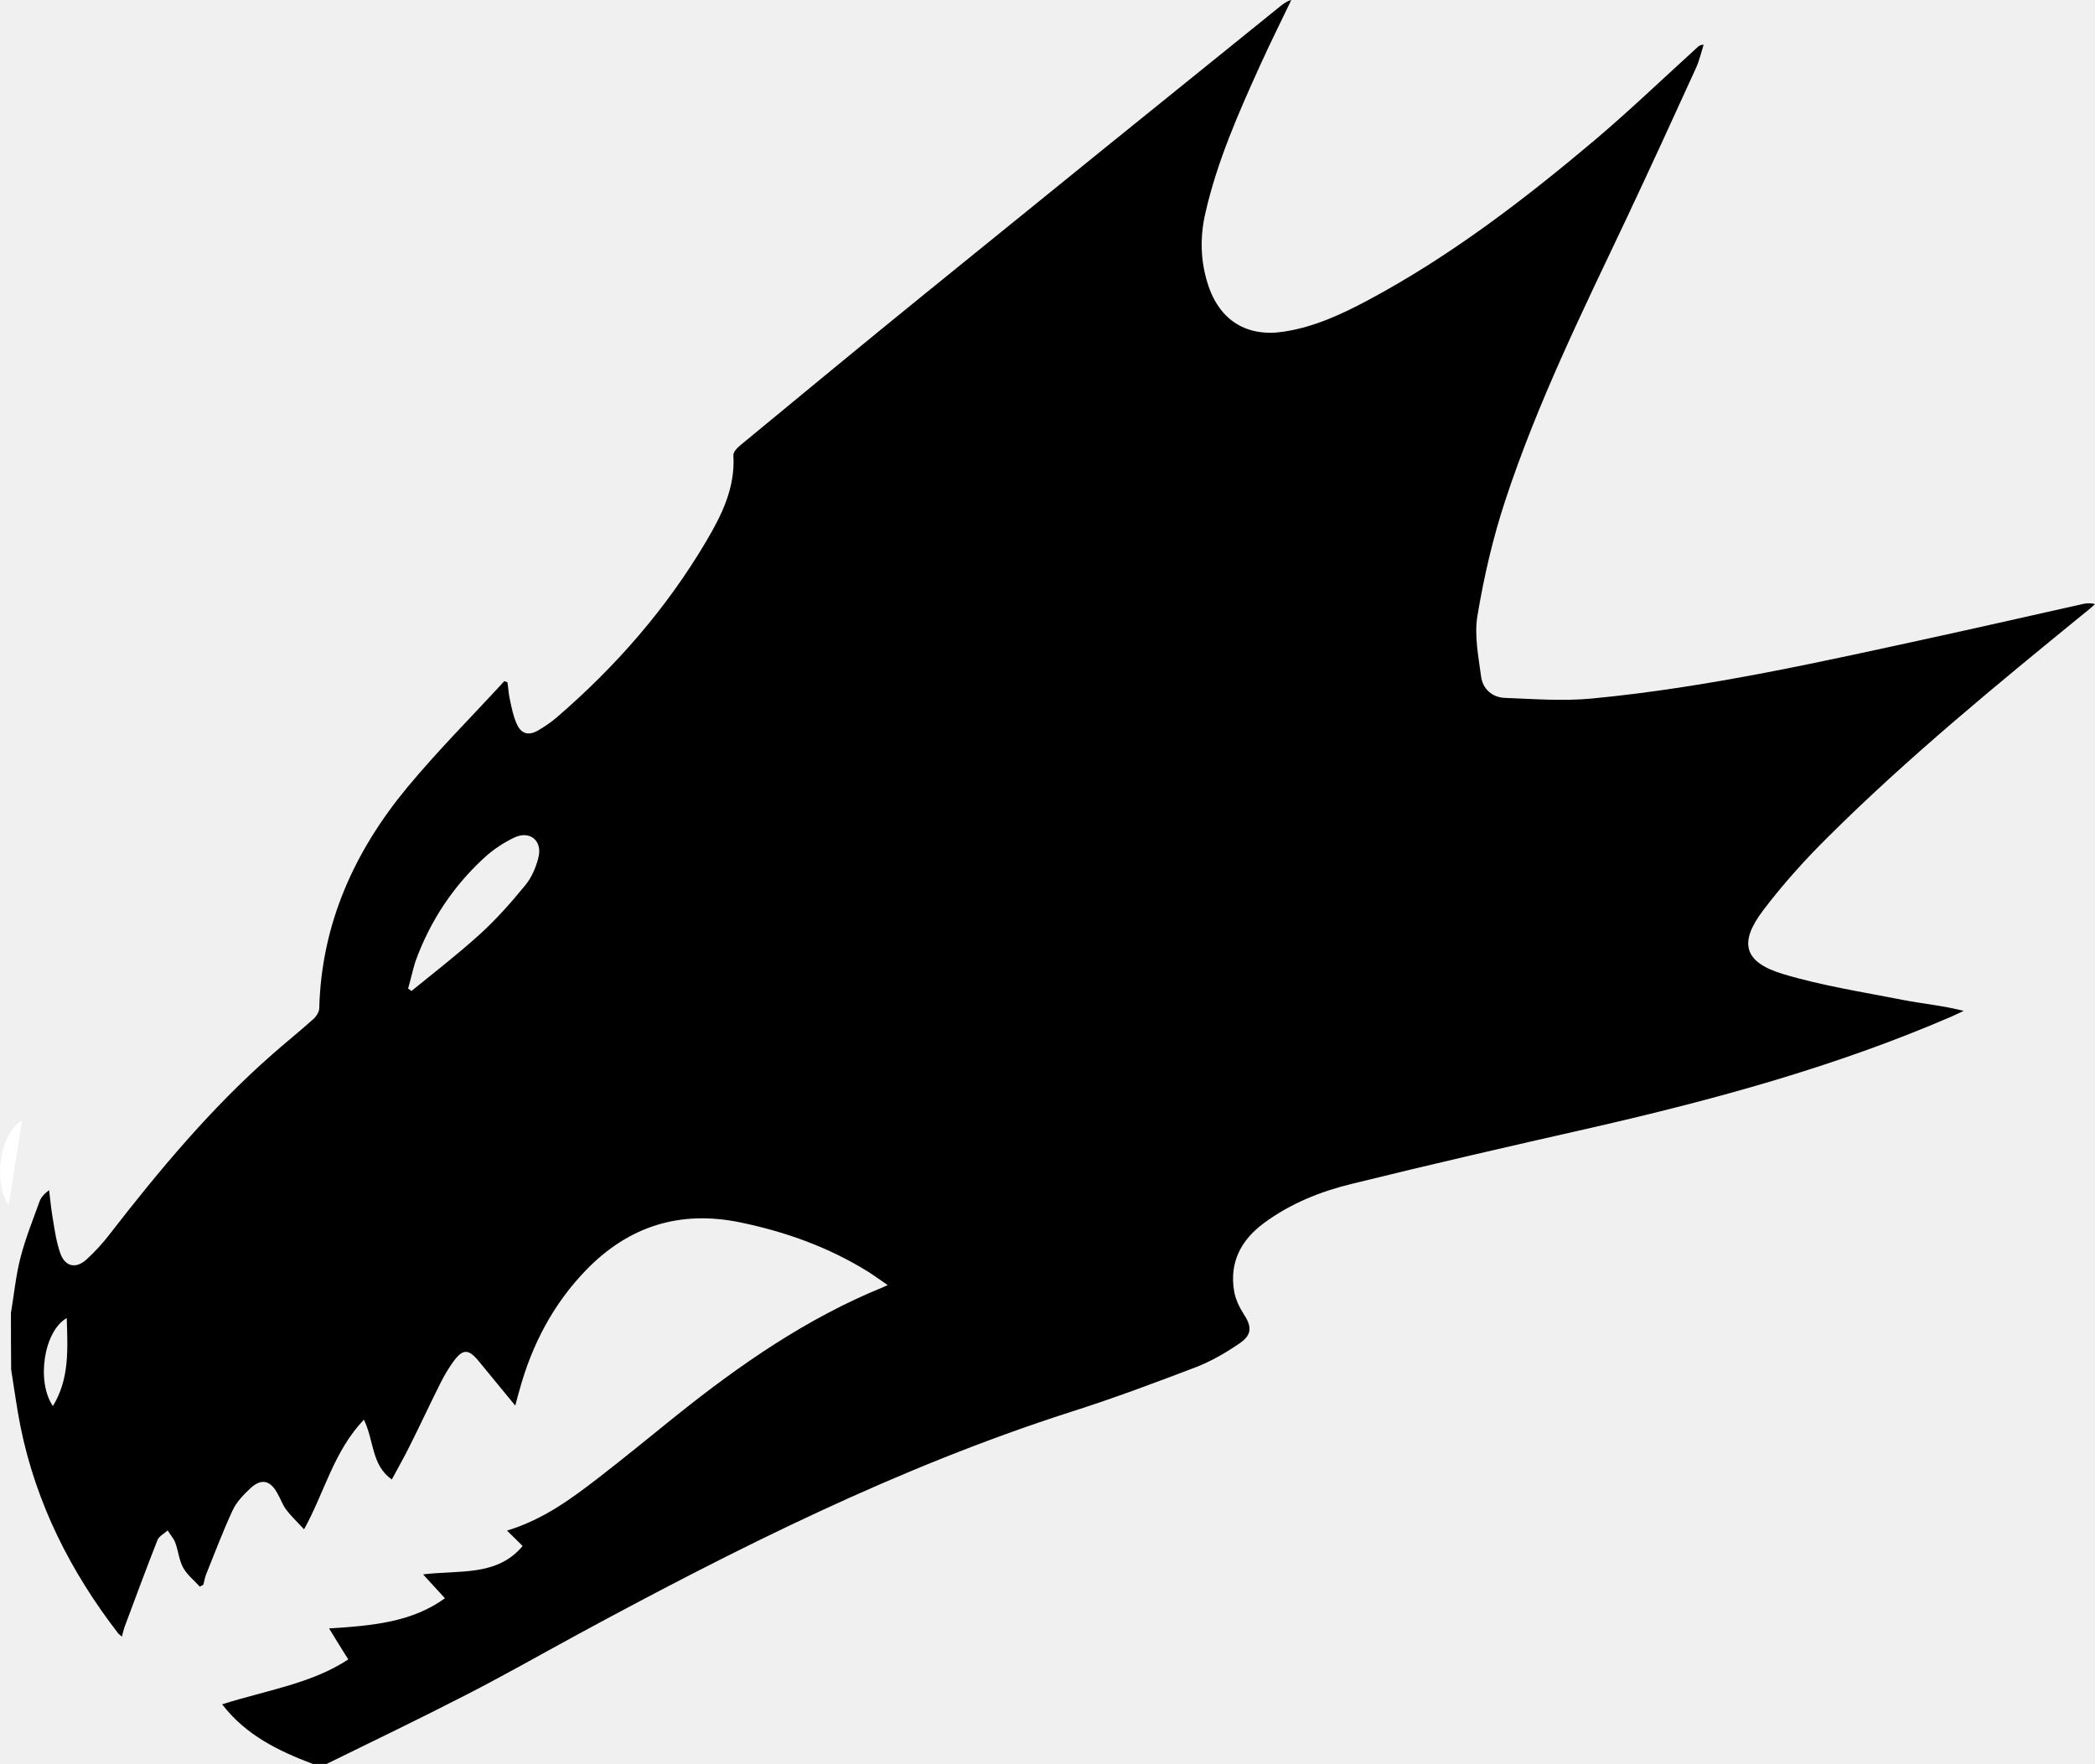
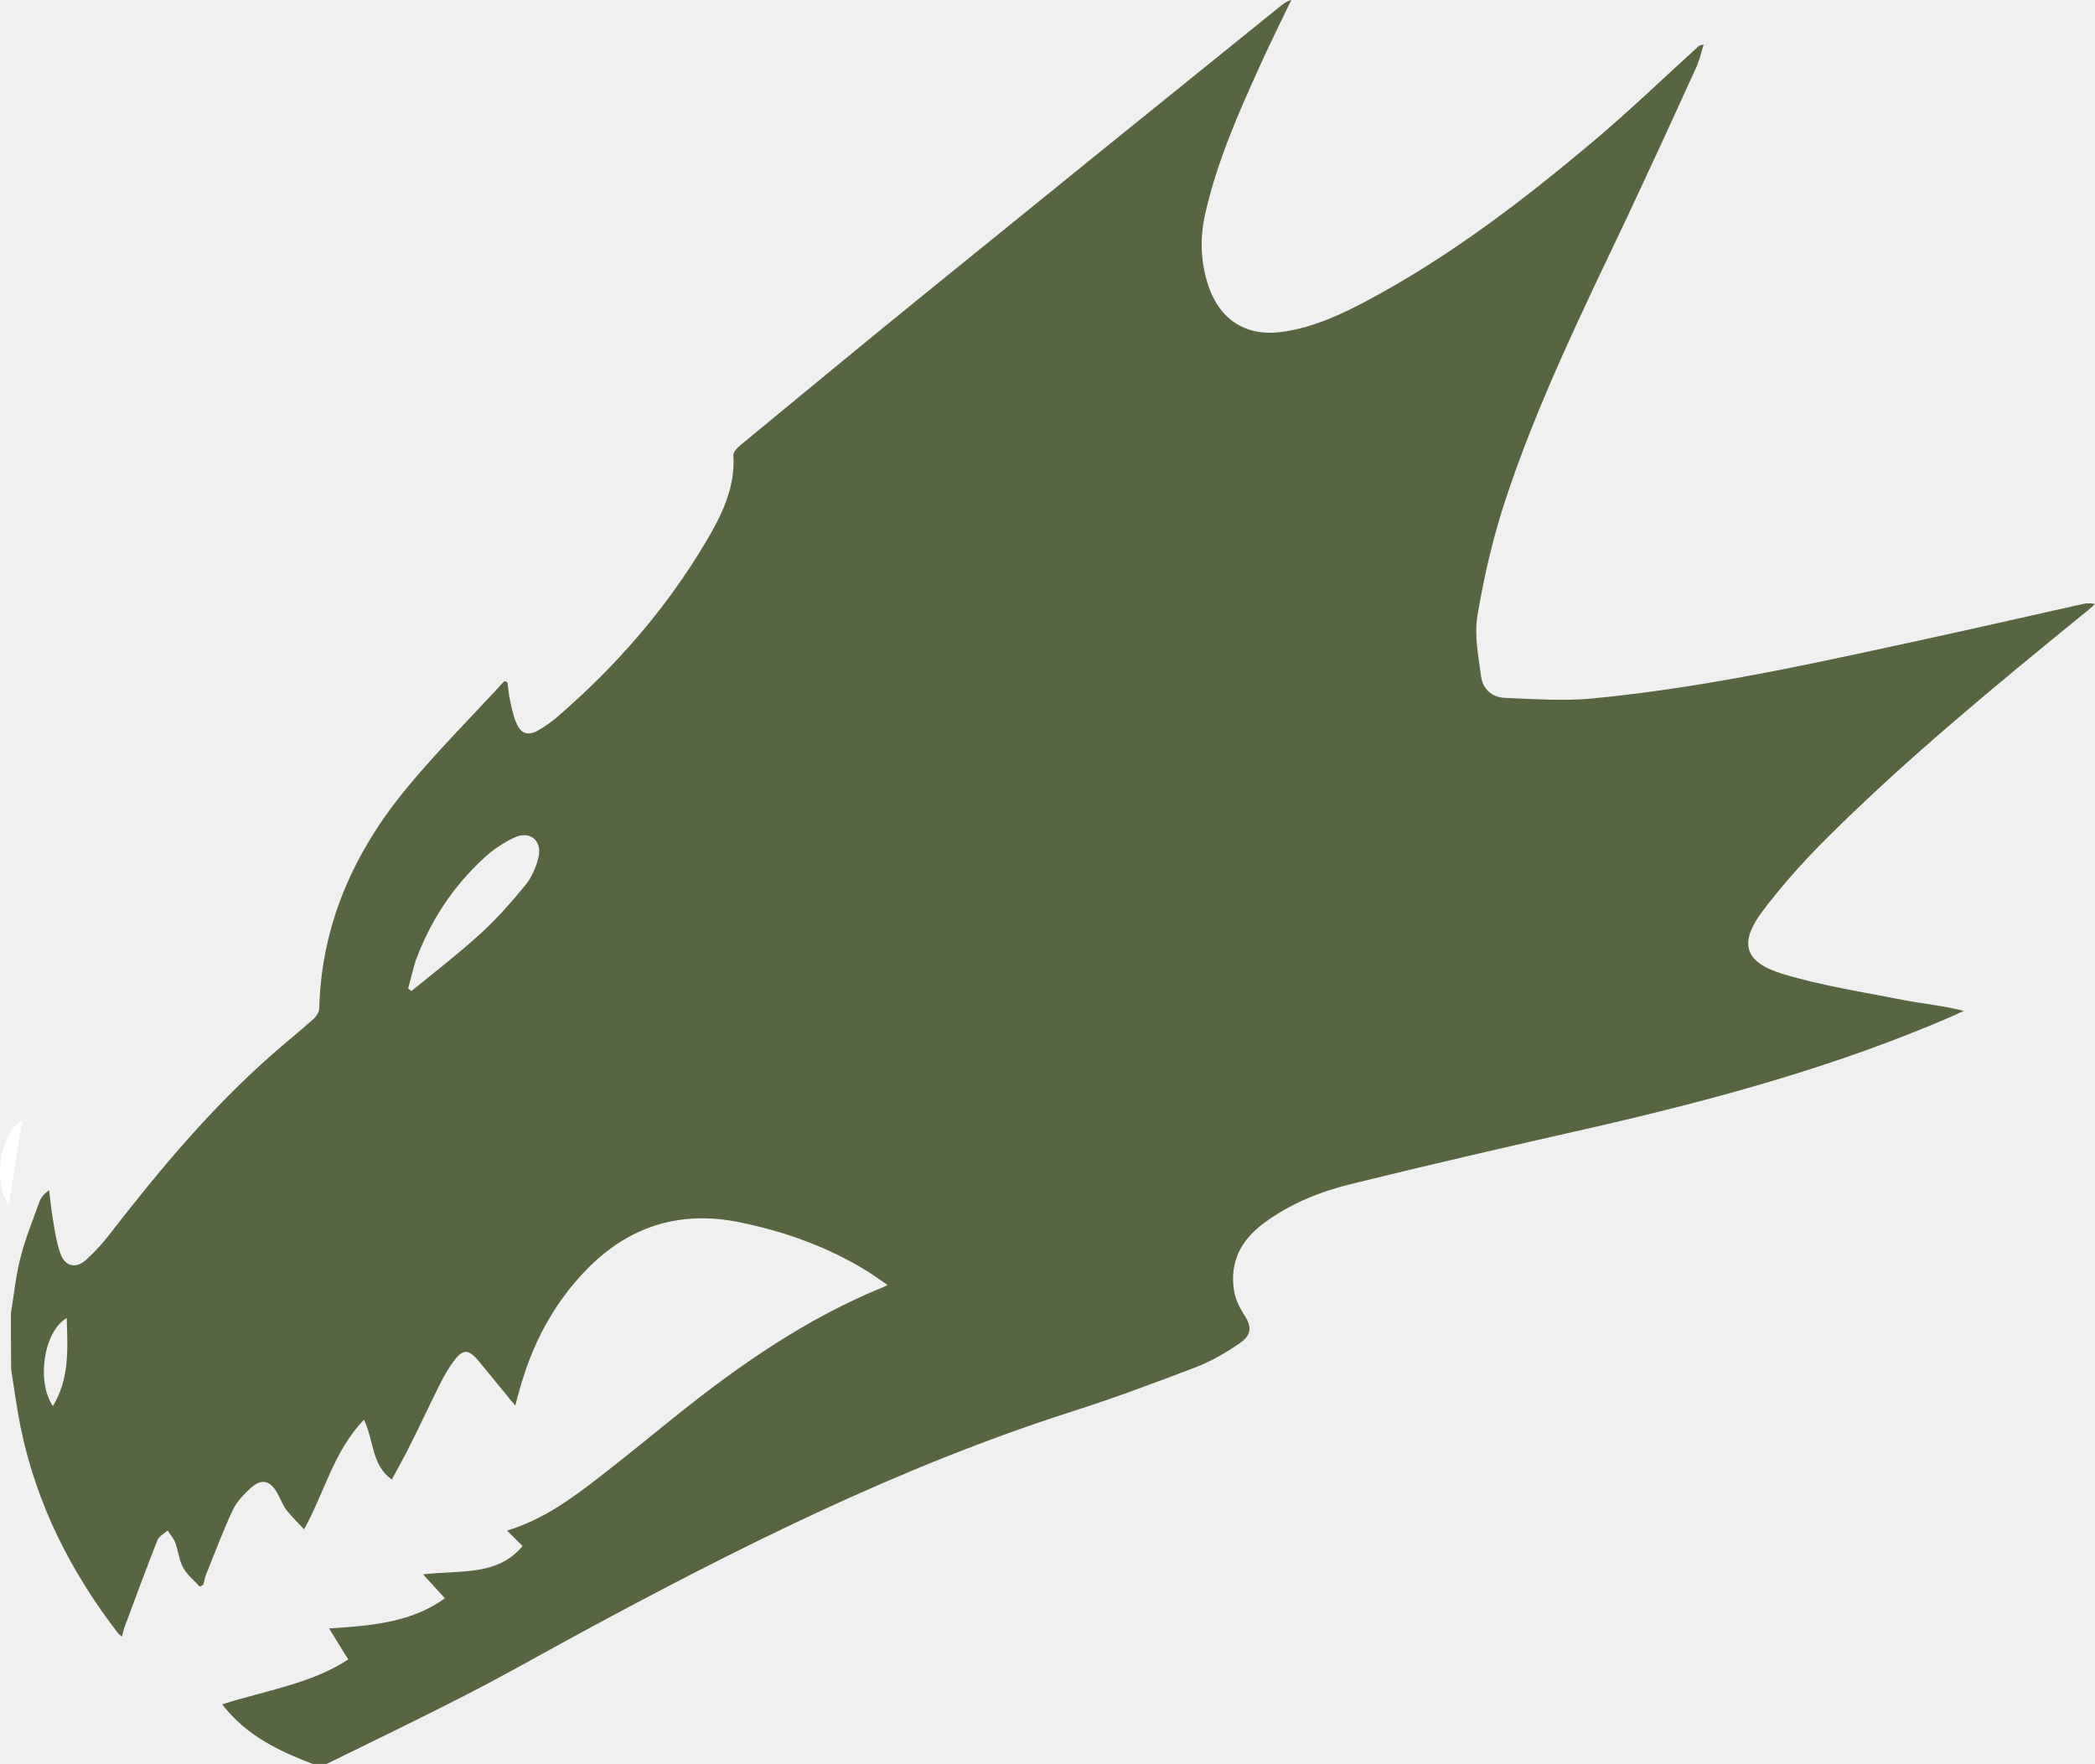
<svg xmlns="http://www.w3.org/2000/svg" version="1.1" id="Layer_1" x="0px" y="0px" viewBox="0 0 938.4 789.8" style="enable-background:new 0 0 938.4 789.8;" xml:space="preserve">
-   <style type="text/css">
+   <defs id="defs13" />
+   <style type="text/css" id="style2">
	.st0{fill:#FFFFFF;}
</style>
-   <g>
-     <path d="M4.9,588.1c1.4-8.3,2.2-16.8,4.3-24.9c2.2-8.5,5.5-16.7,8.5-25c0.7-1.9,2.1-3.5,4.3-5.1c0.5,4.2,0.9,8.3,1.6,12.5   c0.9,5.3,1.6,10.7,3.4,15.7c2.1,6.1,7,7.2,11.8,2.8c3.8-3.5,7.4-7.4,10.5-11.5c22.1-28.5,45.2-56.2,72.4-80.1   c6.1-5.4,12.5-10.5,18.5-15.9c1.4-1.2,2.8-3.3,2.8-5c1-37.9,15.8-70.4,39.5-99c13.7-16.5,28.9-31.7,43.4-47.5   c0.5,0.2,1,0.3,1.4,0.5c0.4,2.6,0.5,5.2,1.1,7.8c0.8,3.7,1.5,7.5,3.1,10.9c1.9,4.4,5.2,5.3,9.3,3c3-1.7,5.9-3.7,8.5-5.9   c26.5-22.8,49.2-48.8,67-78.9c7-11.8,13.1-24.1,12.2-38.6c-0.1-1.5,1.9-3.5,3.4-4.7c27.3-22.5,54.5-45,82-67.3   C467.1,88.7,520.3,45.7,573.6,2.7c1.4-1.1,2.8-2.2,4.8-2.7c-4.6,9.6-9.4,19.2-13.8,28.9c-9.8,21.6-19.4,43.3-24.7,66.6   c-2.5,10.9-2.2,21.7,1.3,32.3c5.3,16,17.6,23.4,34.2,20.7c13.4-2.1,25.5-7.7,37.3-14c36.9-19.7,69.9-45,101.7-71.8   c15.7-13.3,30.6-27.6,45.9-41.5c0.6-0.6,1.2-1.1,2.8-1.2c-1.1,3.5-1.9,7.1-3.4,10.4c-10.1,22.2-20.3,44.4-30.7,66.5   c-19.8,41.8-40.3,83.3-54.8,127.4c-5.5,16.7-9.5,34-12.4,51.4c-1.5,8.7,0.4,18.2,1.6,27.2c0.7,5.7,5,9.5,10.7,9.7   c12.9,0.5,26,1.5,38.8,0.3c52.5-5,103.9-16.7,155.4-27.9c21.5-4.7,42.9-9.6,64.4-14.4c1.7-0.4,3.5-0.6,5.7,0   c-1.4,1.2-2.7,2.5-4.2,3.6c-39.6,32.3-79.2,64.7-115.5,100.8c-10.3,10.2-20.1,21.1-28.9,32.7c-11.1,14.6-8.7,23.3,8.9,28.6   c17.3,5.2,35.4,8,53.2,11.5c9.1,1.8,18.4,2.6,27.7,5c-1.8,0.8-3.6,1.7-5.4,2.5c-52,22.5-106.5,37.3-161.6,49.9   c-35.8,8.1-71.6,16.3-107.2,25.1c-14,3.4-27.4,8.8-39.2,17.5c-10.3,7.6-15.6,17.6-13.4,30.6c0.6,3.4,2.2,6.9,4.1,9.9   c3.8,5.7,4.1,9.4-1.5,13.3c-6.1,4.2-12.6,8-19.5,10.7c-18.6,7.1-37.3,14.1-56.2,20.1c-77.6,24.9-149.9,61.2-221.3,99.9   c-16.4,8.9-32.7,18.2-49.3,26.7c-20.8,10.7-41.8,20.8-62.8,31.1c-2.1,0-4.2,0-6.2,0c-15.3-5.8-29.9-12.8-40.6-26.7   c19.8-6.3,39.9-9.2,56.5-20.1c-3-4.8-5.5-8.8-8.6-13.9c19.5-1.2,37.1-2.8,51.9-13.5c-3.4-3.7-6.3-6.9-9.8-10.7   c16.5-2,33.1,1,44.6-12.7c-2.4-2.4-4.4-4.4-7-6.9c16.3-5,28.7-14.2,40.9-23.6c11.8-9.1,23.3-18.6,34.9-27.9   c28.6-22.9,58.6-43.7,92.8-57.6c0.5-0.2,0.9-0.4,1.9-0.9c-3.4-2.3-6.1-4.3-8.8-6c-17.7-11-37-17.9-57.4-22.1   c-26.8-5.5-49.7,1.7-68.7,21.2c-14.8,15.2-24.4,33.5-30,53.9c-0.5,1.8-1,3.5-1.9,7c-6-7.3-11.1-13.5-16.2-19.7   c-4.7-5.8-7.3-5.9-11.6,0.1c-2.1,2.9-4,6.1-5.6,9.3c-4.7,9.3-9,18.7-13.7,28c-2.5,5.1-5.3,10-8.2,15.4c-9.2-6.5-7.9-17.4-12.5-26.8   c-13.6,14.3-17.6,32.5-26.8,49.1c-3-3.2-5.8-5.9-8.1-8.9c-1.6-2.2-2.5-4.9-3.9-7.3c-3.2-5.8-7.2-6.7-12.1-2.1c-3,2.8-6.1,6-7.8,9.6   c-4.4,9.4-8,19.1-11.9,28.7c-0.6,1.5-0.9,3.2-1.3,4.8c-0.5,0.3-1,0.6-1.6,0.9c-2.5-2.8-5.6-5.2-7.4-8.4c-1.9-3.4-2.2-7.6-3.6-11.3   c-0.7-2-2.3-3.6-3.4-5.5c-1.6,1.5-3.9,2.6-4.6,4.4c-5,12.7-9.7,25.5-14.5,38.3c-0.6,1.5-0.9,3.1-1.4,4.9c-0.9-0.8-1.3-1.1-1.6-1.4   c-21.4-27.7-36.8-58.2-43.8-92.6c-1.7-8.5-2.8-17-4.2-25.6C4.9,604.8,4.9,596.4,4.9,588.1z M182.8,442.8c0.5,0.4,1,0.7,1.5,1.1   c10.3-8.4,20.8-16.5,30.6-25.4c7.4-6.7,14.1-14.3,20.4-22c2.9-3.5,4.8-8.1,5.9-12.5c1.8-7.4-3.8-12.1-10.7-8.9   c-4.9,2.3-9.7,5.5-13.7,9.2c-14,12.9-24.2,28.4-30.7,46.3C184.9,434.4,184,438.6,182.8,442.8z M29.9,590.4   c-10.3,5.8-13.7,28.5-6.2,39.4C31.2,617.5,30.3,604.3,29.9,590.4z" />
-     <path class="st0" d="M3.9,539.8c-7.2-10.5-3.9-32.3,6-37.9" />
+   <g fill="#576541" id="g8">
+     <path d="M4.9,588.1c1.4-8.3,2.2-16.8,4.3-24.9c2.2-8.5,5.5-16.7,8.5-25c0.7-1.9,2.1-3.5,4.3-5.1c0.5,4.2,0.9,8.3,1.6,12.5   c0.9,5.3,1.6,10.7,3.4,15.7c2.1,6.1,7,7.2,11.8,2.8c3.8-3.5,7.4-7.4,10.5-11.5c22.1-28.5,45.2-56.2,72.4-80.1   c6.1-5.4,12.5-10.5,18.5-15.9c1.4-1.2,2.8-3.3,2.8-5c1-37.9,15.8-70.4,39.5-99c13.7-16.5,28.9-31.7,43.4-47.5   c0.5,0.2,1,0.3,1.4,0.5c0.4,2.6,0.5,5.2,1.1,7.8c0.8,3.7,1.5,7.5,3.1,10.9c1.9,4.4,5.2,5.3,9.3,3c3-1.7,5.9-3.7,8.5-5.9   c26.5-22.8,49.2-48.8,67-78.9c7-11.8,13.1-24.1,12.2-38.6c-0.1-1.5,1.9-3.5,3.4-4.7c27.3-22.5,54.5-45,82-67.3   C467.1,88.7,520.3,45.7,573.6,2.7c1.4-1.1,2.8-2.2,4.8-2.7c-4.6,9.6-9.4,19.2-13.8,28.9c-9.8,21.6-19.4,43.3-24.7,66.6   c-2.5,10.9-2.2,21.7,1.3,32.3c5.3,16,17.6,23.4,34.2,20.7c13.4-2.1,25.5-7.7,37.3-14c36.9-19.7,69.9-45,101.7-71.8   c15.7-13.3,30.6-27.6,45.9-41.5c0.6-0.6,1.2-1.1,2.8-1.2c-1.1,3.5-1.9,7.1-3.4,10.4c-10.1,22.2-20.3,44.4-30.7,66.5   c-19.8,41.8-40.3,83.3-54.8,127.4c-5.5,16.7-9.5,34-12.4,51.4c-1.5,8.7,0.4,18.2,1.6,27.2c0.7,5.7,5,9.5,10.7,9.7   c12.9,0.5,26,1.5,38.8,0.3c52.5-5,103.9-16.7,155.4-27.9c21.5-4.7,42.9-9.6,64.4-14.4c1.7-0.4,3.5-0.6,5.7,0   c-1.4,1.2-2.7,2.5-4.2,3.6c-39.6,32.3-79.2,64.7-115.5,100.8c-10.3,10.2-20.1,21.1-28.9,32.7c-11.1,14.6-8.7,23.3,8.9,28.6   c17.3,5.2,35.4,8,53.2,11.5c9.1,1.8,18.4,2.6,27.7,5c-1.8,0.8-3.6,1.7-5.4,2.5c-52,22.5-106.5,37.3-161.6,49.9   c-35.8,8.1-71.6,16.3-107.2,25.1c-14,3.4-27.4,8.8-39.2,17.5c-10.3,7.6-15.6,17.6-13.4,30.6c0.6,3.4,2.2,6.9,4.1,9.9   c3.8,5.7,4.1,9.4-1.5,13.3c-6.1,4.2-12.6,8-19.5,10.7c-18.6,7.1-37.3,14.1-56.2,20.1c-77.6,24.9-149.9,61.2-221.3,99.9   c-16.4,8.9-32.7,18.2-49.3,26.7c-20.8,10.7-41.8,20.8-62.8,31.1c-2.1,0-4.2,0-6.2,0c-15.3-5.8-29.9-12.8-40.6-26.7   c19.8-6.3,39.9-9.2,56.5-20.1c-3-4.8-5.5-8.8-8.6-13.9c19.5-1.2,37.1-2.8,51.9-13.5c-3.4-3.7-6.3-6.9-9.8-10.7   c16.5-2,33.1,1,44.6-12.7c-2.4-2.4-4.4-4.4-7-6.9c16.3-5,28.7-14.2,40.9-23.6c11.8-9.1,23.3-18.6,34.9-27.9   c28.6-22.9,58.6-43.7,92.8-57.6c0.5-0.2,0.9-0.4,1.9-0.9c-3.4-2.3-6.1-4.3-8.8-6c-17.7-11-37-17.9-57.4-22.1   c-26.8-5.5-49.7,1.7-68.7,21.2c-14.8,15.2-24.4,33.5-30,53.9c-0.5,1.8-1,3.5-1.9,7c-6-7.3-11.1-13.5-16.2-19.7   c-4.7-5.8-7.3-5.9-11.6,0.1c-2.1,2.9-4,6.1-5.6,9.3c-4.7,9.3-9,18.7-13.7,28c-2.5,5.1-5.3,10-8.2,15.4c-9.2-6.5-7.9-17.4-12.5-26.8   c-13.6,14.3-17.6,32.5-26.8,49.1c-3-3.2-5.8-5.9-8.1-8.9c-1.6-2.2-2.5-4.9-3.9-7.3c-3.2-5.8-7.2-6.7-12.1-2.1c-3,2.8-6.1,6-7.8,9.6   c-4.4,9.4-8,19.1-11.9,28.7c-0.6,1.5-0.9,3.2-1.3,4.8c-0.5,0.3-1,0.6-1.6,0.9c-2.5-2.8-5.6-5.2-7.4-8.4c-1.9-3.4-2.2-7.6-3.6-11.3   c-0.7-2-2.3-3.6-3.4-5.5c-1.6,1.5-3.9,2.6-4.6,4.4c-5,12.7-9.7,25.5-14.5,38.3c-0.6,1.5-0.9,3.1-1.4,4.9c-0.9-0.8-1.3-1.1-1.6-1.4   c-21.4-27.7-36.8-58.2-43.8-92.6c-1.7-8.5-2.8-17-4.2-25.6C4.9,604.8,4.9,596.4,4.9,588.1z M182.8,442.8c0.5,0.4,1,0.7,1.5,1.1   c10.3-8.4,20.8-16.5,30.6-25.4c7.4-6.7,14.1-14.3,20.4-22c2.9-3.5,4.8-8.1,5.9-12.5c1.8-7.4-3.8-12.1-10.7-8.9   c-4.9,2.3-9.7,5.5-13.7,9.2c-14,12.9-24.2,28.4-30.7,46.3C184.9,434.4,184,438.6,182.8,442.8z M29.9,590.4   c-10.3,5.8-13.7,28.5-6.2,39.4C31.2,617.5,30.3,604.3,29.9,590.4z" id="path4" />
+     <path class="st0" d="M3.9,539.8c-7.2-10.5-3.9-32.3,6-37.9" id="path6" />
  </g>
</svg>
